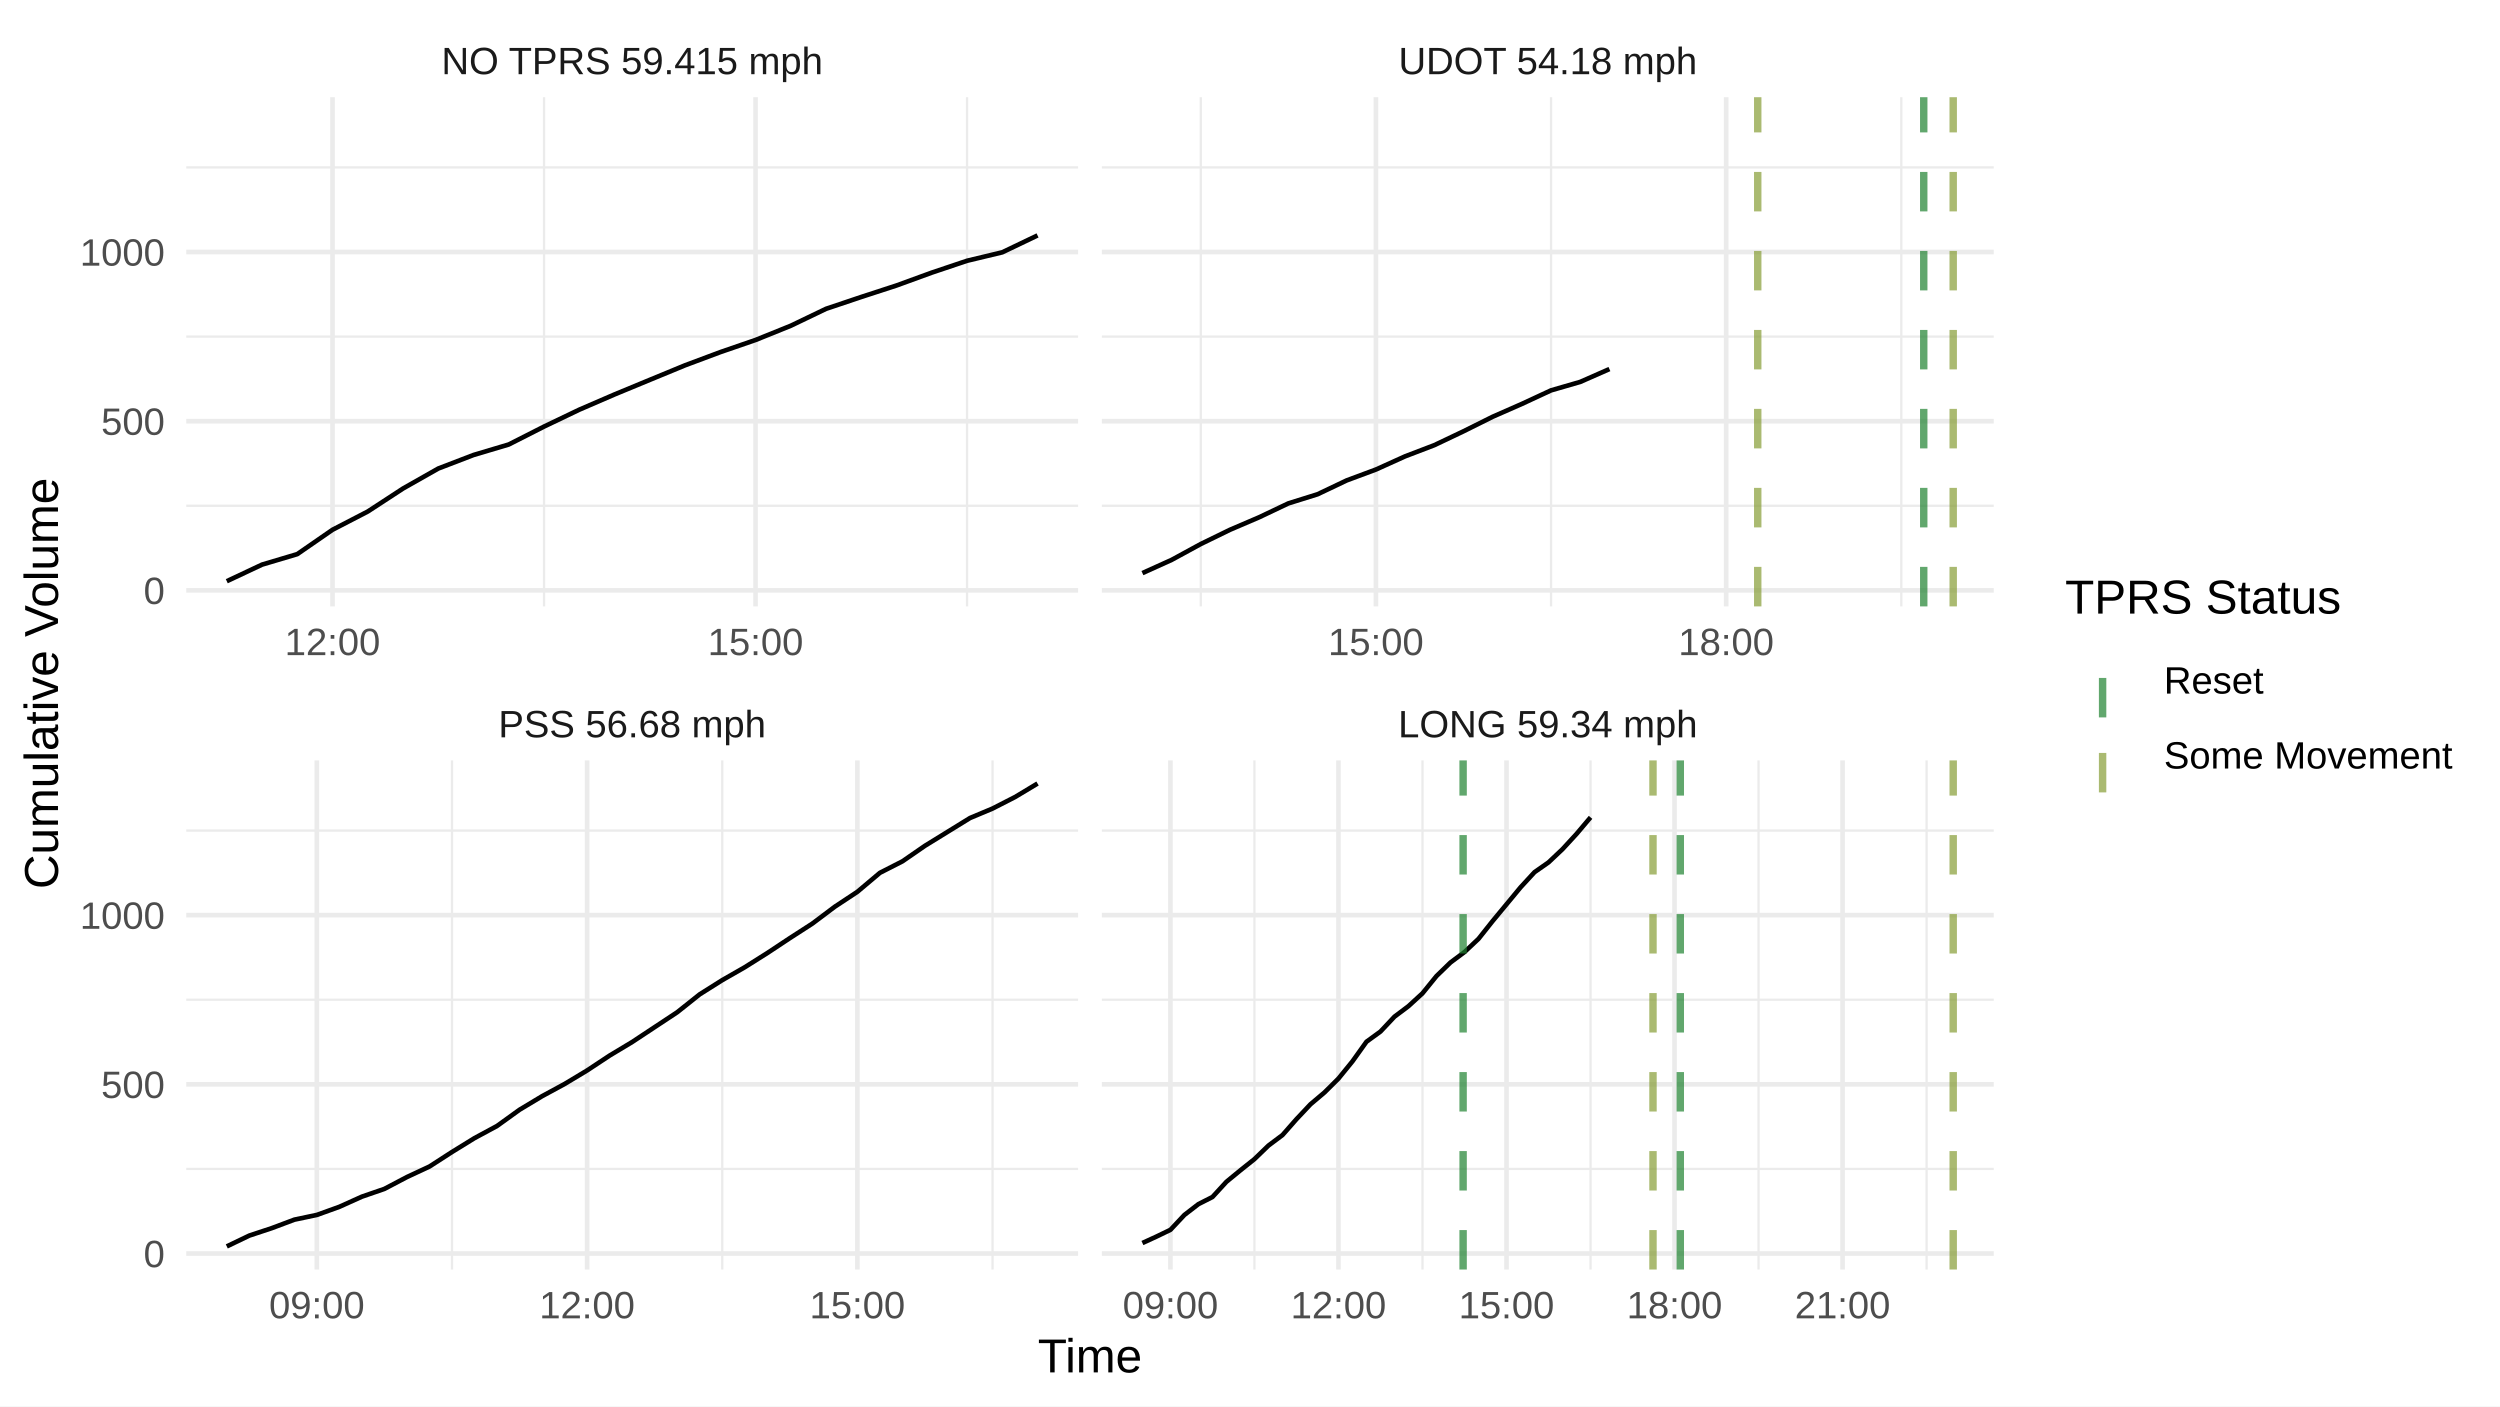
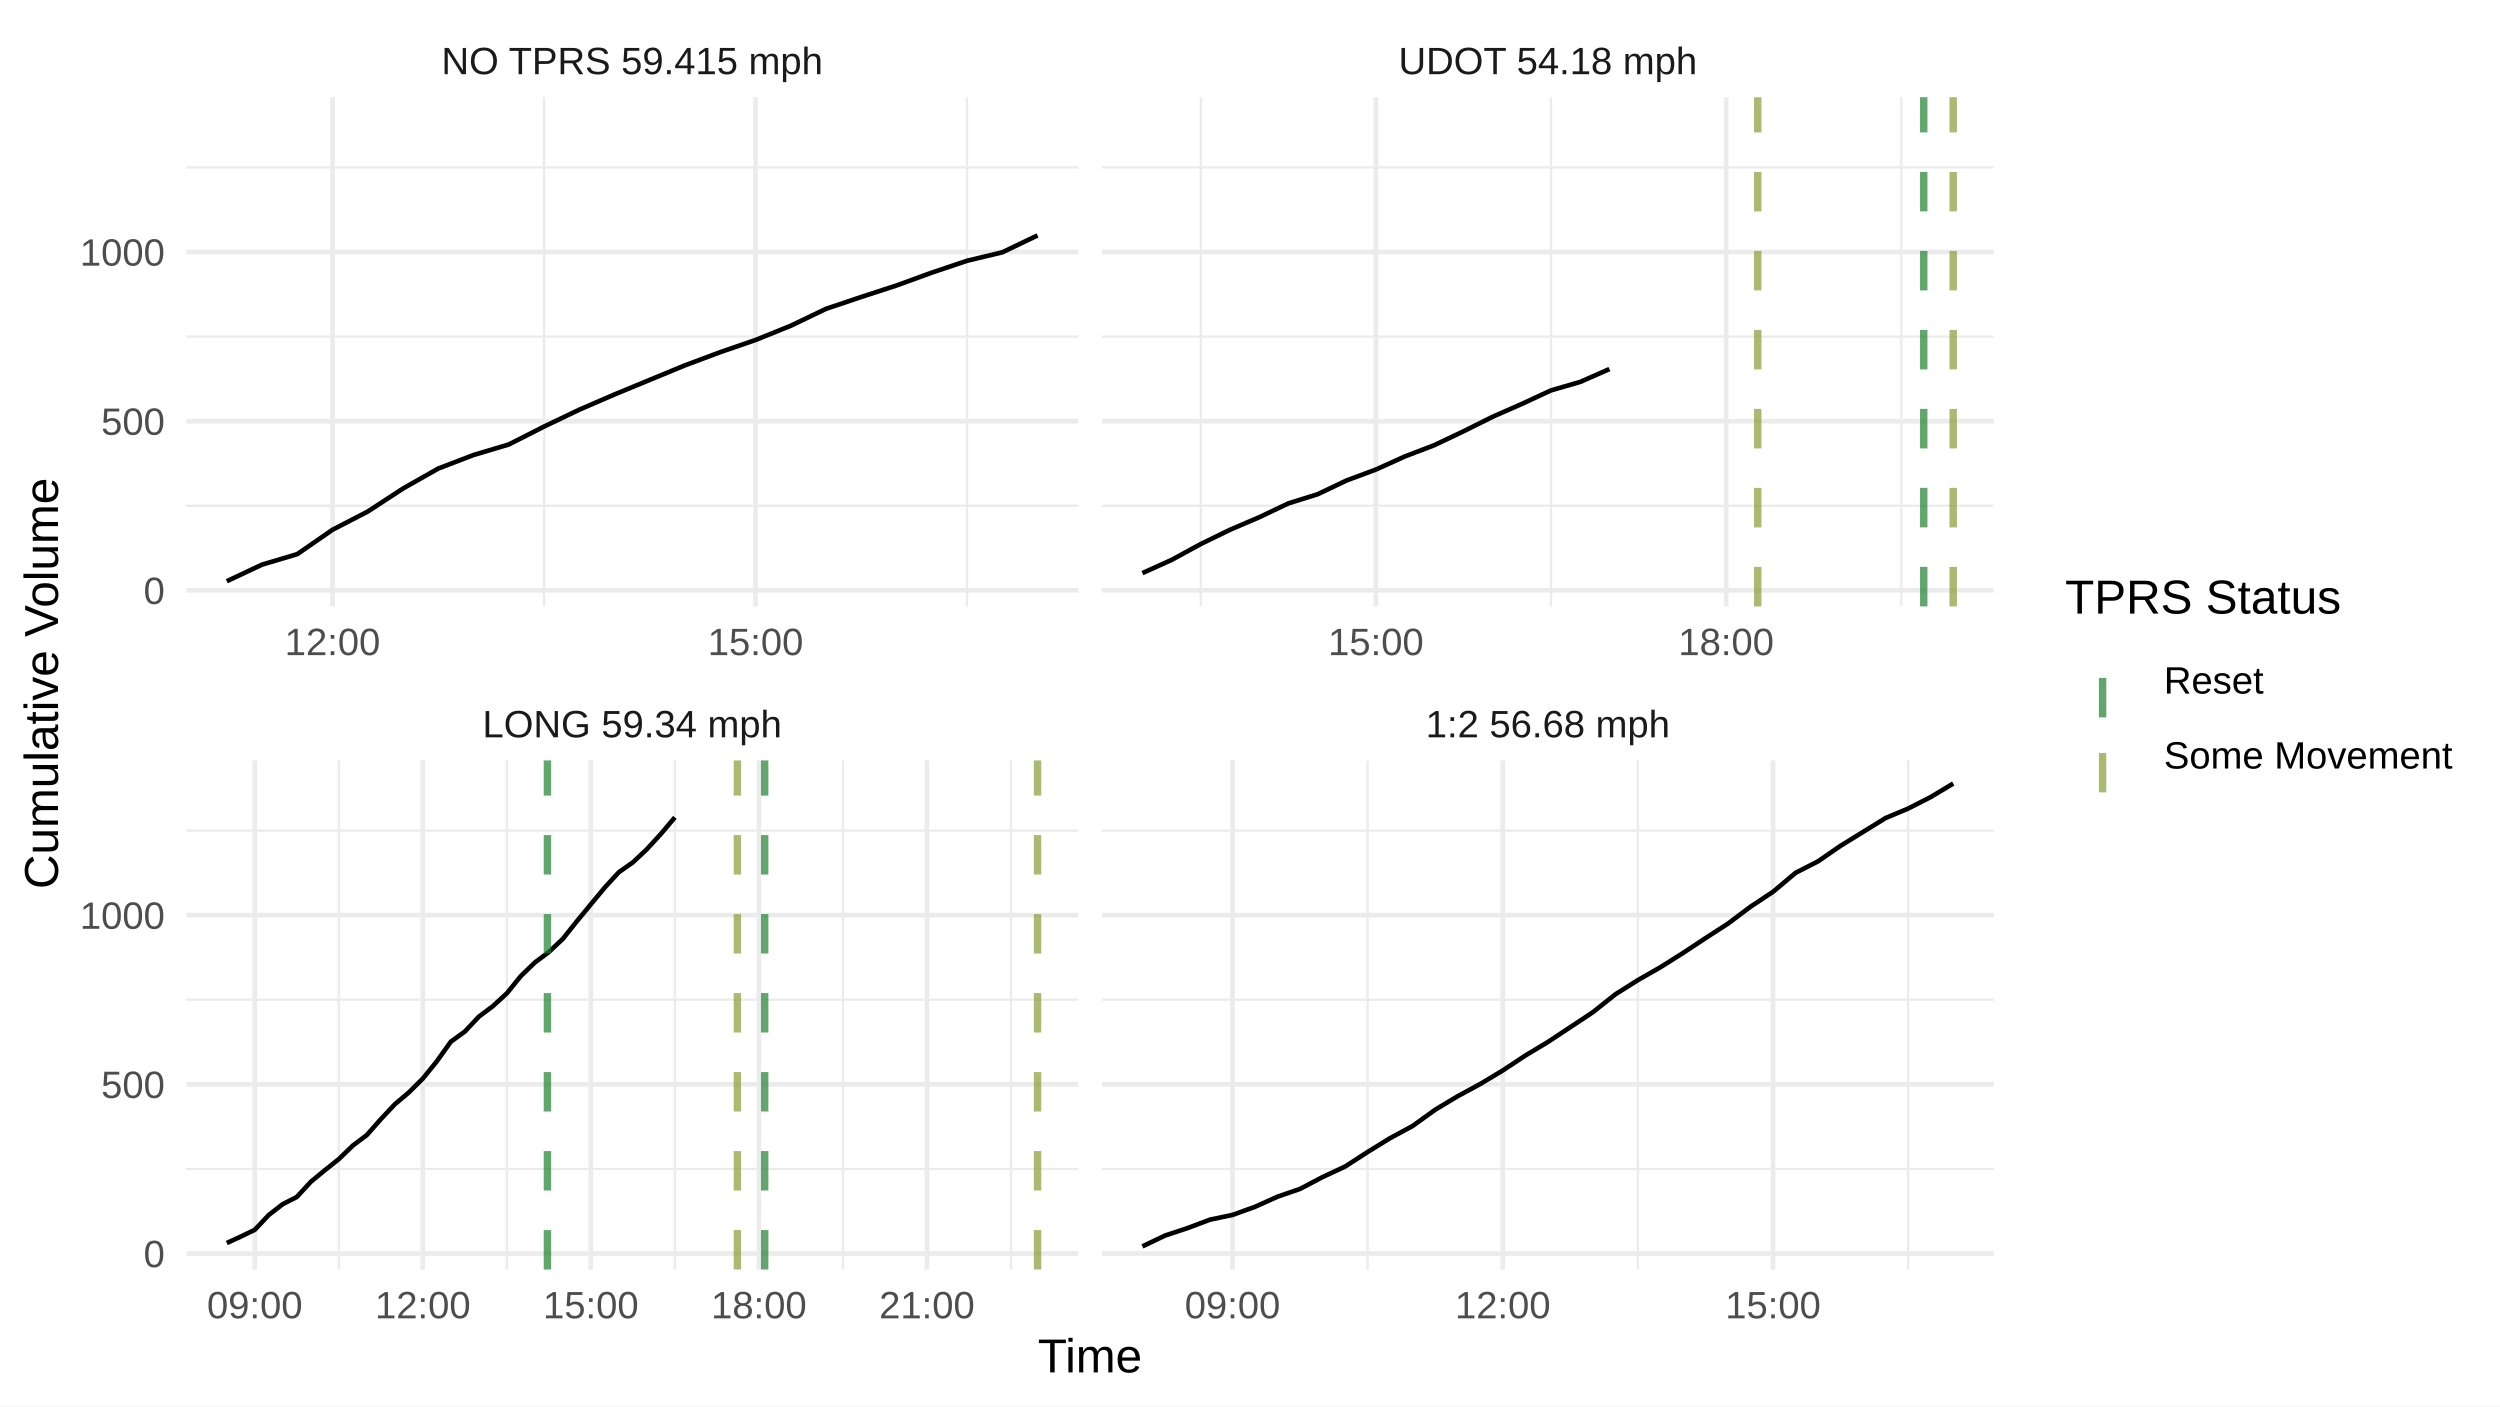
<svg xmlns="http://www.w3.org/2000/svg" width="576.00pt" height="324.00pt" viewBox="0 0 576.00 324.00">
  <g class="svglite">
    <defs>
      <style type="text/css">
    .svglite line, .svglite polyline, .svglite polygon, .svglite path, .svglite rect, .svglite circle {
      fill: none;
      stroke: #000000;
      stroke-linecap: round;
      stroke-linejoin: round;
      stroke-miterlimit: 10.00;
    }
    .svglite text {
      white-space: pre;
    }
    .svglite g.glyphgroup path {
      fill: inherit;
      stroke: none;
    }
  </style>
    </defs>
    <rect width="100%" height="100%" style="stroke: none; fill: #FFFFFF;" />
    <defs>
      <clipPath id="cpMC4wMHw1NzYuMDB8MC4wMHwzMjQuMDA=">
        <rect x="0.00" y="0.00" width="576.00" height="324.00" />
      </clipPath>
    </defs>
    <g clip-path="url(#cpMC4wMHw1NzYuMDB8MC4wMHwzMjQuMDA=)">
      <rect x="0.00" y="0" width="576.00" height="324.00" style="stroke-width: 1.07; stroke: none; fill: #FFFFFF;" />
    </g>
    <defs>
      <clipPath id="cpNDIuOTF8MjQ4LjM5fDIyLjQwfDEzOS43MQ==">
        <rect x="42.91" y="22.40" width="205.49" height="117.31" />
      </clipPath>
    </defs>
    <g clip-path="url(#cpNDIuOTF8MjQ4LjM5fDIyLjQwfDEzOS43MQ==)">
      <polyline points="42.91,116.53 248.39,116.53 " style="stroke-width: 0.53; stroke: #EBEBEB; stroke-linecap: butt;" />
      <polyline points="42.91,77.55 248.39,77.55 " style="stroke-width: 0.53; stroke: #EBEBEB; stroke-linecap: butt;" />
      <polyline points="42.91,38.57 248.39,38.57 " style="stroke-width: 0.53; stroke: #EBEBEB; stroke-linecap: butt;" />
      <polyline points="125.35,139.71 125.35,22.40 " style="stroke-width: 0.53; stroke: #EBEBEB; stroke-linecap: butt;" />
      <polyline points="222.81,139.71 222.81,22.40 " style="stroke-width: 0.53; stroke: #EBEBEB; stroke-linecap: butt;" />
      <polyline points="42.91,136.02 248.39,136.02 " style="stroke-width: 1.07; stroke: #EBEBEB; stroke-linecap: butt;" />
      <polyline points="42.91,97.04 248.39,97.04 " style="stroke-width: 1.07; stroke: #EBEBEB; stroke-linecap: butt;" />
      <polyline points="42.91,58.06 248.39,58.06 " style="stroke-width: 1.07; stroke: #EBEBEB; stroke-linecap: butt;" />
      <polyline points="76.61,139.71 76.61,22.40 " style="stroke-width: 1.07; stroke: #EBEBEB; stroke-linecap: butt;" />
      <polyline points="174.08,139.71 174.08,22.40 " style="stroke-width: 1.07; stroke: #EBEBEB; stroke-linecap: butt;" />
      <polyline points="52.25,133.91 60.37,130.09 68.49,127.67 76.61,122.06 84.74,117.85 92.86,112.55 100.98,107.95 109.10,104.83 117.22,102.41 125.35,98.28 133.47,94.39 141.59,90.88 149.71,87.52 157.83,84.17 165.96,81.13 174.08,78.33 182.20,75.05 190.32,71.15 198.44,68.42 206.57,65.77 214.69,62.81 222.81,60.08 230.93,58.13 239.05,54.24 " style="stroke-width: 1.07; stroke-linecap: butt;" />
    </g>
    <g clip-path="url(#cpMC4wMHw1NzYuMDB8MC4wMHwzMjQuMDA=)">
</g>
    <defs>
      <clipPath id="cpNDIuOTF8MjQ4LjM5fDE3NS4xOXwyOTIuNTA=">
        <rect x="42.91" y="175.19" width="205.49" height="117.31" />
      </clipPath>
    </defs>
    <g clip-path="url(#cpNDIuOTF8MjQ4LjM5fDE3NS4xOXwyOTIuNTA=)">
      <polyline points="42.91,269.32 248.39,269.32 " style="stroke-width: 0.53; stroke: #EBEBEB; stroke-linecap: butt;" />
      <polyline points="42.91,230.34 248.39,230.34 " style="stroke-width: 0.53; stroke: #EBEBEB; stroke-linecap: butt;" />
      <polyline points="42.91,191.36 248.39,191.36 " style="stroke-width: 0.53; stroke: #EBEBEB; stroke-linecap: butt;" />
-       <polyline points="104.14,292.50 104.14,175.19 " style="stroke-width: 0.53; stroke: #EBEBEB; stroke-linecap: butt;" />
-       <polyline points="166.41,292.50 166.41,175.19 " style="stroke-width: 0.53; stroke: #EBEBEB; stroke-linecap: butt;" />
-       <polyline points="228.68,292.50 228.68,175.19 " style="stroke-width: 0.53; stroke: #EBEBEB; stroke-linecap: butt;" />
+       <polyline points="78.06,292.50 78.06,175.19 " style="stroke-width: 0.53; stroke: #EBEBEB; stroke-linecap: butt;" />
+       <polyline points="116.78,292.50 116.78,175.19 " style="stroke-width: 0.53; stroke: #EBEBEB; stroke-linecap: butt;" />
+       <polyline points="155.49,292.50 155.49,175.19 " style="stroke-width: 0.53; stroke: #EBEBEB; stroke-linecap: butt;" />
+       <polyline points="194.21,292.50 194.21,175.19 " style="stroke-width: 0.53; stroke: #EBEBEB; stroke-linecap: butt;" />
+       <polyline points="232.92,292.50 232.92,175.19 " style="stroke-width: 0.53; stroke: #EBEBEB; stroke-linecap: butt;" />
      <polyline points="42.91,288.81 248.39,288.81 " style="stroke-width: 1.07; stroke: #EBEBEB; stroke-linecap: butt;" />
      <polyline points="42.91,249.83 248.39,249.83 " style="stroke-width: 1.07; stroke: #EBEBEB; stroke-linecap: butt;" />
      <polyline points="42.91,210.85 248.39,210.85 " style="stroke-width: 1.07; stroke: #EBEBEB; stroke-linecap: butt;" />
-       <polyline points="73.00,292.50 73.00,175.19 " style="stroke-width: 1.07; stroke: #EBEBEB; stroke-linecap: butt;" />
-       <polyline points="135.27,292.50 135.27,175.19 " style="stroke-width: 1.07; stroke: #EBEBEB; stroke-linecap: butt;" />
-       <polyline points="197.54,292.50 197.54,175.19 " style="stroke-width: 1.07; stroke: #EBEBEB; stroke-linecap: butt;" />
-       <polyline points="52.25,287.17 57.44,284.68 62.63,282.96 67.82,281.01 73.00,279.92 78.19,278.05 83.38,275.71 88.57,273.92 93.76,271.19 98.95,268.77 104.14,265.42 109.33,262.22 114.52,259.42 119.71,255.68 124.90,252.56 130.08,249.75 135.27,246.63 140.46,243.20 145.65,240.08 150.84,236.65 156.03,233.22 161.22,229.09 166.41,225.82 171.60,222.85 176.79,219.58 181.97,216.15 187.16,212.80 192.35,208.90 197.54,205.47 202.73,201.10 207.92,198.45 213.11,194.87 218.30,191.67 223.49,188.47 228.68,186.29 233.86,183.64 239.05,180.52 " style="stroke-width: 1.07; stroke-linecap: butt;" />
+       <polyline points="58.70,292.50 58.70,175.19 " style="stroke-width: 1.07; stroke: #EBEBEB; stroke-linecap: butt;" />
+       <polyline points="97.42,292.50 97.42,175.19 " style="stroke-width: 1.07; stroke: #EBEBEB; stroke-linecap: butt;" />
+       <polyline points="136.13,292.50 136.13,175.19 " style="stroke-width: 1.07; stroke: #EBEBEB; stroke-linecap: butt;" />
+       <polyline points="174.85,292.50 174.85,175.19 " style="stroke-width: 1.07; stroke: #EBEBEB; stroke-linecap: butt;" />
+       <polyline points="213.57,292.50 213.57,175.19 " style="stroke-width: 1.07; stroke: #EBEBEB; stroke-linecap: butt;" />
+       <polyline points="52.25,286.39 55.47,284.91 58.70,283.35 61.93,279.92 65.15,277.43 68.38,275.79 71.61,272.28 74.83,269.63 78.06,267.06 81.29,263.94 84.51,261.52 87.74,257.86 90.96,254.43 94.19,251.70 97.42,248.50 100.64,244.53 103.87,240.01 107.10,237.67 110.32,234.24 113.55,231.82 116.78,228.86 120.00,224.88 123.23,221.76 126.45,219.35 129.68,216.31 132.91,212.25 136.13,208.35 139.36,204.46 142.59,200.95 145.81,198.69 149.04,195.65 152.27,192.14 155.49,188.32 " style="stroke-width: 1.07; stroke-linecap: butt;" />
+       <line x1="126.13" y1="292.50" x2="126.13" y2="175.19" style="stroke-width: 1.71; stroke: #1E822F; stroke-opacity: 0.70; stroke-dasharray: 9.10,9.10; stroke-linecap: butt;" />
+       <line x1="169.89" y1="292.50" x2="169.89" y2="175.19" style="stroke-width: 1.71; stroke: #879D35; stroke-opacity: 0.70; stroke-dasharray: 9.10,9.10; stroke-linecap: butt;" />
+       <line x1="176.18" y1="292.50" x2="176.18" y2="175.19" style="stroke-width: 1.71; stroke: #1E822F; stroke-opacity: 0.70; stroke-dasharray: 9.10,9.10; stroke-linecap: butt;" />
+       <line x1="239.05" y1="292.50" x2="239.05" y2="175.19" style="stroke-width: 1.71; stroke: #879D35; stroke-opacity: 0.70; stroke-dasharray: 9.10,9.10; stroke-linecap: butt;" />
    </g>
    <g clip-path="url(#cpMC4wMHw1NzYuMDB8MC4wMHwzMjQuMDA=)">
</g>
    <defs>
      <clipPath id="cpMjUzLjg3fDQ1OS4zNnwyMi40MHwxMzkuNzE=">
        <rect x="253.87" y="22.40" width="205.49" height="117.31" />
      </clipPath>
    </defs>
    <g clip-path="url(#cpMjUzLjg3fDQ1OS4zNnwyMi40MHwxMzkuNzE=)">
      <polyline points="253.87,116.53 459.36,116.53 " style="stroke-width: 0.53; stroke: #EBEBEB; stroke-linecap: butt;" />
      <polyline points="253.87,77.55 459.36,77.55 " style="stroke-width: 0.53; stroke: #EBEBEB; stroke-linecap: butt;" />
      <polyline points="253.87,38.57 459.36,38.57 " style="stroke-width: 0.53; stroke: #EBEBEB; stroke-linecap: butt;" />
      <polyline points="276.66,139.71 276.66,22.40 " style="stroke-width: 0.53; stroke: #EBEBEB; stroke-linecap: butt;" />
      <polyline points="357.36,139.71 357.36,22.40 " style="stroke-width: 0.53; stroke: #EBEBEB; stroke-linecap: butt;" />
      <polyline points="438.06,139.71 438.06,22.40 " style="stroke-width: 0.53; stroke: #EBEBEB; stroke-linecap: butt;" />
      <polyline points="253.87,136.02 459.36,136.02 " style="stroke-width: 1.07; stroke: #EBEBEB; stroke-linecap: butt;" />
      <polyline points="253.87,97.04 459.36,97.04 " style="stroke-width: 1.07; stroke: #EBEBEB; stroke-linecap: butt;" />
      <polyline points="253.87,58.06 459.36,58.06 " style="stroke-width: 1.07; stroke: #EBEBEB; stroke-linecap: butt;" />
      <polyline points="317.01,139.71 317.01,22.40 " style="stroke-width: 1.07; stroke: #EBEBEB; stroke-linecap: butt;" />
      <polyline points="397.71,139.71 397.71,22.40 " style="stroke-width: 1.07; stroke: #EBEBEB; stroke-linecap: butt;" />
      <polyline points="263.21,132.04 269.94,129.00 276.66,125.34 283.39,122.06 290.11,119.18 296.84,115.98 303.56,113.88 310.29,110.68 317.01,108.18 323.74,105.14 330.46,102.57 337.19,99.37 343.91,96.02 350.64,93.06 357.36,89.94 364.09,87.99 370.81,85.03 " style="stroke-width: 1.07; stroke-linecap: butt;" />
      <line x1="404.98" y1="139.71" x2="404.98" y2="22.40" style="stroke-width: 1.71; stroke: #879D35; stroke-opacity: 0.70; stroke-dasharray: 9.10,9.10; stroke-linecap: butt;" />
      <line x1="443.23" y1="139.71" x2="443.23" y2="22.40" style="stroke-width: 1.71; stroke: #1E822F; stroke-opacity: 0.70; stroke-dasharray: 9.10,9.10; stroke-linecap: butt;" />
      <line x1="450.02" y1="139.71" x2="450.02" y2="22.40" style="stroke-width: 1.71; stroke: #879D35; stroke-opacity: 0.70; stroke-dasharray: 9.10,9.10; stroke-linecap: butt;" />
    </g>
    <g clip-path="url(#cpMC4wMHw1NzYuMDB8MC4wMHwzMjQuMDA=)">
</g>
    <defs>
      <clipPath id="cpMjUzLjg3fDQ1OS4zNnwxNzUuMTl8MjkyLjUw">
        <rect x="253.87" y="175.19" width="205.49" height="117.31" />
      </clipPath>
    </defs>
    <g clip-path="url(#cpMjUzLjg3fDQ1OS4zNnwxNzUuMTl8MjkyLjUw)">
      <polyline points="253.87,269.32 459.36,269.32 " style="stroke-width: 0.53; stroke: #EBEBEB; stroke-linecap: butt;" />
      <polyline points="253.87,230.34 459.36,230.34 " style="stroke-width: 0.53; stroke: #EBEBEB; stroke-linecap: butt;" />
      <polyline points="253.87,191.36 459.36,191.36 " style="stroke-width: 0.53; stroke: #EBEBEB; stroke-linecap: butt;" />
-       <polyline points="289.02,292.50 289.02,175.19 " style="stroke-width: 0.53; stroke: #EBEBEB; stroke-linecap: butt;" />
-       <polyline points="327.74,292.50 327.74,175.19 " style="stroke-width: 0.53; stroke: #EBEBEB; stroke-linecap: butt;" />
-       <polyline points="366.46,292.50 366.46,175.19 " style="stroke-width: 0.53; stroke: #EBEBEB; stroke-linecap: butt;" />
-       <polyline points="405.17,292.50 405.17,175.19 " style="stroke-width: 0.53; stroke: #EBEBEB; stroke-linecap: butt;" />
-       <polyline points="443.89,292.50 443.89,175.19 " style="stroke-width: 0.53; stroke: #EBEBEB; stroke-linecap: butt;" />
+       <polyline points="315.10,292.50 315.10,175.19 " style="stroke-width: 0.53; stroke: #EBEBEB; stroke-linecap: butt;" />
+       <polyline points="377.37,292.50 377.37,175.19 " style="stroke-width: 0.53; stroke: #EBEBEB; stroke-linecap: butt;" />
+       <polyline points="439.64,292.50 439.64,175.19 " style="stroke-width: 0.53; stroke: #EBEBEB; stroke-linecap: butt;" />
      <polyline points="253.87,288.81 459.36,288.81 " style="stroke-width: 1.07; stroke: #EBEBEB; stroke-linecap: butt;" />
      <polyline points="253.87,249.83 459.36,249.83 " style="stroke-width: 1.07; stroke: #EBEBEB; stroke-linecap: butt;" />
      <polyline points="253.87,210.85 459.36,210.85 " style="stroke-width: 1.07; stroke: #EBEBEB; stroke-linecap: butt;" />
-       <polyline points="269.67,292.50 269.67,175.19 " style="stroke-width: 1.07; stroke: #EBEBEB; stroke-linecap: butt;" />
-       <polyline points="308.38,292.50 308.38,175.19 " style="stroke-width: 1.07; stroke: #EBEBEB; stroke-linecap: butt;" />
-       <polyline points="347.10,292.50 347.10,175.19 " style="stroke-width: 1.07; stroke: #EBEBEB; stroke-linecap: butt;" />
-       <polyline points="385.81,292.50 385.81,175.19 " style="stroke-width: 1.07; stroke: #EBEBEB; stroke-linecap: butt;" />
-       <polyline points="424.53,292.50 424.53,175.19 " style="stroke-width: 1.07; stroke: #EBEBEB; stroke-linecap: butt;" />
-       <polyline points="263.21,286.39 266.44,284.91 269.67,283.35 272.89,279.92 276.12,277.43 279.35,275.79 282.57,272.28 285.80,269.63 289.02,267.06 292.25,263.94 295.48,261.52 298.70,257.86 301.93,254.43 305.16,251.70 308.38,248.50 311.61,244.53 314.84,240.01 318.06,237.67 321.29,234.24 324.51,231.82 327.74,228.86 330.97,224.88 334.19,221.76 337.42,219.35 340.65,216.31 343.87,212.25 347.10,208.35 350.32,204.46 353.55,200.95 356.78,198.69 360.00,195.65 363.23,192.14 366.46,188.32 " style="stroke-width: 1.07; stroke-linecap: butt;" />
-       <line x1="337.10" y1="292.50" x2="337.10" y2="175.19" style="stroke-width: 1.71; stroke: #1E822F; stroke-opacity: 0.70; stroke-dasharray: 9.10,9.10; stroke-linecap: butt;" />
-       <line x1="380.85" y1="292.50" x2="380.85" y2="175.19" style="stroke-width: 1.71; stroke: #879D35; stroke-opacity: 0.70; stroke-dasharray: 9.10,9.10; stroke-linecap: butt;" />
-       <line x1="387.14" y1="292.50" x2="387.14" y2="175.19" style="stroke-width: 1.71; stroke: #1E822F; stroke-opacity: 0.70; stroke-dasharray: 9.10,9.10; stroke-linecap: butt;" />
-       <line x1="450.02" y1="292.50" x2="450.02" y2="175.19" style="stroke-width: 1.71; stroke: #879D35; stroke-opacity: 0.70; stroke-dasharray: 9.10,9.10; stroke-linecap: butt;" />
+       <polyline points="283.97,292.50 283.97,175.19 " style="stroke-width: 1.07; stroke: #EBEBEB; stroke-linecap: butt;" />
+       <polyline points="346.24,292.50 346.24,175.19 " style="stroke-width: 1.07; stroke: #EBEBEB; stroke-linecap: butt;" />
+       <polyline points="408.51,292.50 408.51,175.19 " style="stroke-width: 1.07; stroke: #EBEBEB; stroke-linecap: butt;" />
+       <polyline points="263.21,287.17 268.40,284.68 273.59,282.96 278.78,281.01 283.97,279.92 289.16,278.05 294.35,275.71 299.54,273.92 304.73,271.19 309.91,268.77 315.10,265.42 320.29,262.22 325.48,259.42 330.67,255.68 335.86,252.56 341.05,249.75 346.24,246.63 351.43,243.20 356.62,240.08 361.81,236.65 366.99,233.22 372.18,229.09 377.37,225.82 382.56,222.85 387.75,219.58 392.94,216.15 398.13,212.80 403.32,208.90 408.51,205.47 413.70,201.10 418.88,198.45 424.07,194.87 429.26,191.67 434.45,188.47 439.64,186.29 444.83,183.64 450.02,180.52 " style="stroke-width: 1.07; stroke-linecap: butt;" />
    </g>
    <g clip-path="url(#cpMC4wMHw1NzYuMDB8MC4wMHwzMjQuMDA=)">
</g>
    <defs>
      <clipPath id="cpNDIuOTF8MjQ4LjM5fDE1OC4yN3wxNzUuMTk=">
        <rect x="42.91" y="158.27" width="205.49" height="16.92" />
      </clipPath>
    </defs>
    <g clip-path="url(#cpNDIuOTF8MjQ4LjM5fDE1OC4yN3wxNzUuMTk=)">
-       <text x="145.65" y="169.88" text-anchor="middle" style="font-size: 8.80px;fill: #1A1A1A; font-family: &quot;Arial&quot;;" textLength="61.61px" lengthAdjust="spacingAndGlyphs">PSS 56.68 mph</text>
+       <text x="145.65" y="169.88" text-anchor="middle" style="font-size: 8.80px;fill: #1A1A1A; font-family: &quot;Arial&quot;;" textLength="68.92px" lengthAdjust="spacingAndGlyphs">LONG 59.34 mph</text>
    </g>
    <g clip-path="url(#cpMC4wMHw1NzYuMDB8MC4wMHwzMjQuMDA=)">
</g>
    <defs>
      <clipPath id="cpMjUzLjg3fDQ1OS4zNnwxNTguMjd8MTc1LjE5">
        <rect x="253.87" y="158.27" width="205.49" height="16.92" />
      </clipPath>
    </defs>
    <g clip-path="url(#cpMjUzLjg3fDQ1OS4zNnwxNTguMjd8MTc1LjE5)">
-       <text x="356.62" y="169.88" text-anchor="middle" style="font-size: 8.80px;fill: #1A1A1A; font-family: &quot;Arial&quot;;" textLength="68.92px" lengthAdjust="spacingAndGlyphs">LONG 59.34 mph</text>
+       <text x="356.62" y="169.88" text-anchor="middle" style="font-size: 8.80px;fill: #1A1A1A; font-family: &quot;Arial&quot;;" textLength="56.20px" lengthAdjust="spacingAndGlyphs">1:2 56.68 mph</text>
    </g>
    <g clip-path="url(#cpMC4wMHw1NzYuMDB8MC4wMHwzMjQuMDA=)">
</g>
    <defs>
      <clipPath id="cpNDIuOTF8MjQ4LjM5fDUuNDh8MjIuNDA=">
        <rect x="42.91" y="5.48" width="205.49" height="16.92" />
      </clipPath>
    </defs>
    <g clip-path="url(#cpNDIuOTF8MjQ4LjM5fDUuNDh8MjIuNDA=)">
      <text x="145.65" y="17.09" text-anchor="middle" style="font-size: 8.80px;fill: #1A1A1A; font-family: &quot;Arial&quot;;" textLength="87.84px" lengthAdjust="spacingAndGlyphs">NO TPRS 59.415 mph</text>
    </g>
    <g clip-path="url(#cpMC4wMHw1NzYuMDB8MC4wMHwzMjQuMDA=)">
</g>
    <defs>
      <clipPath id="cpMjUzLjg3fDQ1OS4zNnw1LjQ4fDIyLjQw">
        <rect x="253.87" y="5.48" width="205.49" height="16.92" />
      </clipPath>
    </defs>
    <g clip-path="url(#cpMjUzLjg3fDQ1OS4zNnw1LjQ4fDIyLjQw)">
      <text x="356.62" y="17.09" text-anchor="middle" style="font-size: 8.80px;fill: #1A1A1A; font-family: &quot;Arial&quot;;" textLength="68.77px" lengthAdjust="spacingAndGlyphs">UDOT 54.18 mph</text>
    </g>
    <g clip-path="url(#cpMC4wMHw1NzYuMDB8MC4wMHwzMjQuMDA=)">
-       <text x="73.00" y="303.74" text-anchor="middle" style="font-size: 8.80px;fill: #4D4D4D; font-family: &quot;Arial&quot;;" textLength="22.00px" lengthAdjust="spacingAndGlyphs">09:00</text>
-       <text x="135.27" y="303.74" text-anchor="middle" style="font-size: 8.80px;fill: #4D4D4D; font-family: &quot;Arial&quot;;" textLength="22.00px" lengthAdjust="spacingAndGlyphs">12:00</text>
-       <text x="197.54" y="303.74" text-anchor="middle" style="font-size: 8.80px;fill: #4D4D4D; font-family: &quot;Arial&quot;;" textLength="22.00px" lengthAdjust="spacingAndGlyphs">15:00</text>
-       <text x="269.67" y="303.74" text-anchor="middle" style="font-size: 8.80px;fill: #4D4D4D; font-family: &quot;Arial&quot;;" textLength="22.00px" lengthAdjust="spacingAndGlyphs">09:00</text>
-       <text x="308.38" y="303.74" text-anchor="middle" style="font-size: 8.80px;fill: #4D4D4D; font-family: &quot;Arial&quot;;" textLength="22.00px" lengthAdjust="spacingAndGlyphs">12:00</text>
-       <text x="347.10" y="303.74" text-anchor="middle" style="font-size: 8.80px;fill: #4D4D4D; font-family: &quot;Arial&quot;;" textLength="22.00px" lengthAdjust="spacingAndGlyphs">15:00</text>
-       <text x="385.81" y="303.74" text-anchor="middle" style="font-size: 8.80px;fill: #4D4D4D; font-family: &quot;Arial&quot;;" textLength="22.00px" lengthAdjust="spacingAndGlyphs">18:00</text>
-       <text x="424.53" y="303.74" text-anchor="middle" style="font-size: 8.80px;fill: #4D4D4D; font-family: &quot;Arial&quot;;" textLength="22.00px" lengthAdjust="spacingAndGlyphs">21:00</text>
+       <text x="58.70" y="303.74" text-anchor="middle" style="font-size: 8.80px;fill: #4D4D4D; font-family: &quot;Arial&quot;;" textLength="22.00px" lengthAdjust="spacingAndGlyphs">09:00</text>
+       <text x="97.42" y="303.74" text-anchor="middle" style="font-size: 8.80px;fill: #4D4D4D; font-family: &quot;Arial&quot;;" textLength="22.00px" lengthAdjust="spacingAndGlyphs">12:00</text>
+       <text x="136.13" y="303.74" text-anchor="middle" style="font-size: 8.80px;fill: #4D4D4D; font-family: &quot;Arial&quot;;" textLength="22.00px" lengthAdjust="spacingAndGlyphs">15:00</text>
+       <text x="174.85" y="303.74" text-anchor="middle" style="font-size: 8.80px;fill: #4D4D4D; font-family: &quot;Arial&quot;;" textLength="22.00px" lengthAdjust="spacingAndGlyphs">18:00</text>
+       <text x="213.57" y="303.74" text-anchor="middle" style="font-size: 8.80px;fill: #4D4D4D; font-family: &quot;Arial&quot;;" textLength="22.00px" lengthAdjust="spacingAndGlyphs">21:00</text>
+       <text x="283.97" y="303.74" text-anchor="middle" style="font-size: 8.80px;fill: #4D4D4D; font-family: &quot;Arial&quot;;" textLength="22.00px" lengthAdjust="spacingAndGlyphs">09:00</text>
+       <text x="346.24" y="303.74" text-anchor="middle" style="font-size: 8.80px;fill: #4D4D4D; font-family: &quot;Arial&quot;;" textLength="22.00px" lengthAdjust="spacingAndGlyphs">12:00</text>
+       <text x="408.51" y="303.74" text-anchor="middle" style="font-size: 8.80px;fill: #4D4D4D; font-family: &quot;Arial&quot;;" textLength="22.00px" lengthAdjust="spacingAndGlyphs">15:00</text>
      <text x="76.61" y="150.94" text-anchor="middle" style="font-size: 8.80px;fill: #4D4D4D; font-family: &quot;Arial&quot;;" textLength="22.00px" lengthAdjust="spacingAndGlyphs">12:00</text>
      <text x="174.08" y="150.94" text-anchor="middle" style="font-size: 8.80px;fill: #4D4D4D; font-family: &quot;Arial&quot;;" textLength="22.00px" lengthAdjust="spacingAndGlyphs">15:00</text>
      <text x="317.01" y="150.94" text-anchor="middle" style="font-size: 8.80px;fill: #4D4D4D; font-family: &quot;Arial&quot;;" textLength="22.00px" lengthAdjust="spacingAndGlyphs">15:00</text>
      <text x="397.71" y="150.94" text-anchor="middle" style="font-size: 8.80px;fill: #4D4D4D; font-family: &quot;Arial&quot;;" textLength="22.00px" lengthAdjust="spacingAndGlyphs">18:00</text>
      <text x="37.98" y="139.17" text-anchor="end" style="font-size: 8.80px;fill: #4D4D4D; font-family: &quot;Arial&quot;;" textLength="4.89px" lengthAdjust="spacingAndGlyphs">0</text>
      <text x="37.98" y="100.19" text-anchor="end" style="font-size: 8.80px;fill: #4D4D4D; font-family: &quot;Arial&quot;;" textLength="14.67px" lengthAdjust="spacingAndGlyphs">500</text>
      <text x="37.98" y="61.21" text-anchor="end" style="font-size: 8.80px;fill: #4D4D4D; font-family: &quot;Arial&quot;;" textLength="19.56px" lengthAdjust="spacingAndGlyphs">1000</text>
      <text x="37.98" y="291.96" text-anchor="end" style="font-size: 8.80px;fill: #4D4D4D; font-family: &quot;Arial&quot;;" textLength="4.89px" lengthAdjust="spacingAndGlyphs">0</text>
      <text x="37.98" y="252.98" text-anchor="end" style="font-size: 8.80px;fill: #4D4D4D; font-family: &quot;Arial&quot;;" textLength="14.67px" lengthAdjust="spacingAndGlyphs">500</text>
      <text x="37.98" y="214.00" text-anchor="end" style="font-size: 8.80px;fill: #4D4D4D; font-family: &quot;Arial&quot;;" textLength="19.56px" lengthAdjust="spacingAndGlyphs">1000</text>
      <text x="251.13" y="316.20" text-anchor="middle" style="font-size: 11.00px; font-family: &quot;Arial&quot;;" textLength="24.03px" lengthAdjust="spacingAndGlyphs">Time</text>
      <text transform="translate(13.36,157.45) rotate(-90)" text-anchor="middle" style="font-size: 11.00px; font-family: &quot;Arial&quot;;" textLength="94.80px" lengthAdjust="spacingAndGlyphs">Cumulative Volume</text>
      <text x="475.80" y="141.37" style="font-size: 11.00px; font-family: &quot;Arial&quot;;" textLength="63.62px" lengthAdjust="spacingAndGlyphs">TPRS Status</text>
      <line x1="484.44" y1="165.29" x2="484.44" y2="148.01" style="stroke-width: 1.71; stroke: #1E822F; stroke-opacity: 0.70; stroke-dasharray: 9.10,9.10; stroke-linecap: butt;" />
      <line x1="484.44" y1="182.57" x2="484.44" y2="165.29" style="stroke-width: 1.71; stroke: #879D35; stroke-opacity: 0.70; stroke-dasharray: 9.10,9.10; stroke-linecap: butt;" />
      <text x="498.56" y="159.80" style="font-size: 8.80px; font-family: &quot;Arial&quot;;" textLength="22.98px" lengthAdjust="spacingAndGlyphs">Reset</text>
      <text x="498.56" y="177.08" style="font-size: 8.80px; font-family: &quot;Arial&quot;;" textLength="66.48px" lengthAdjust="spacingAndGlyphs">Some Movement</text>
    </g>
  </g>
</svg>
